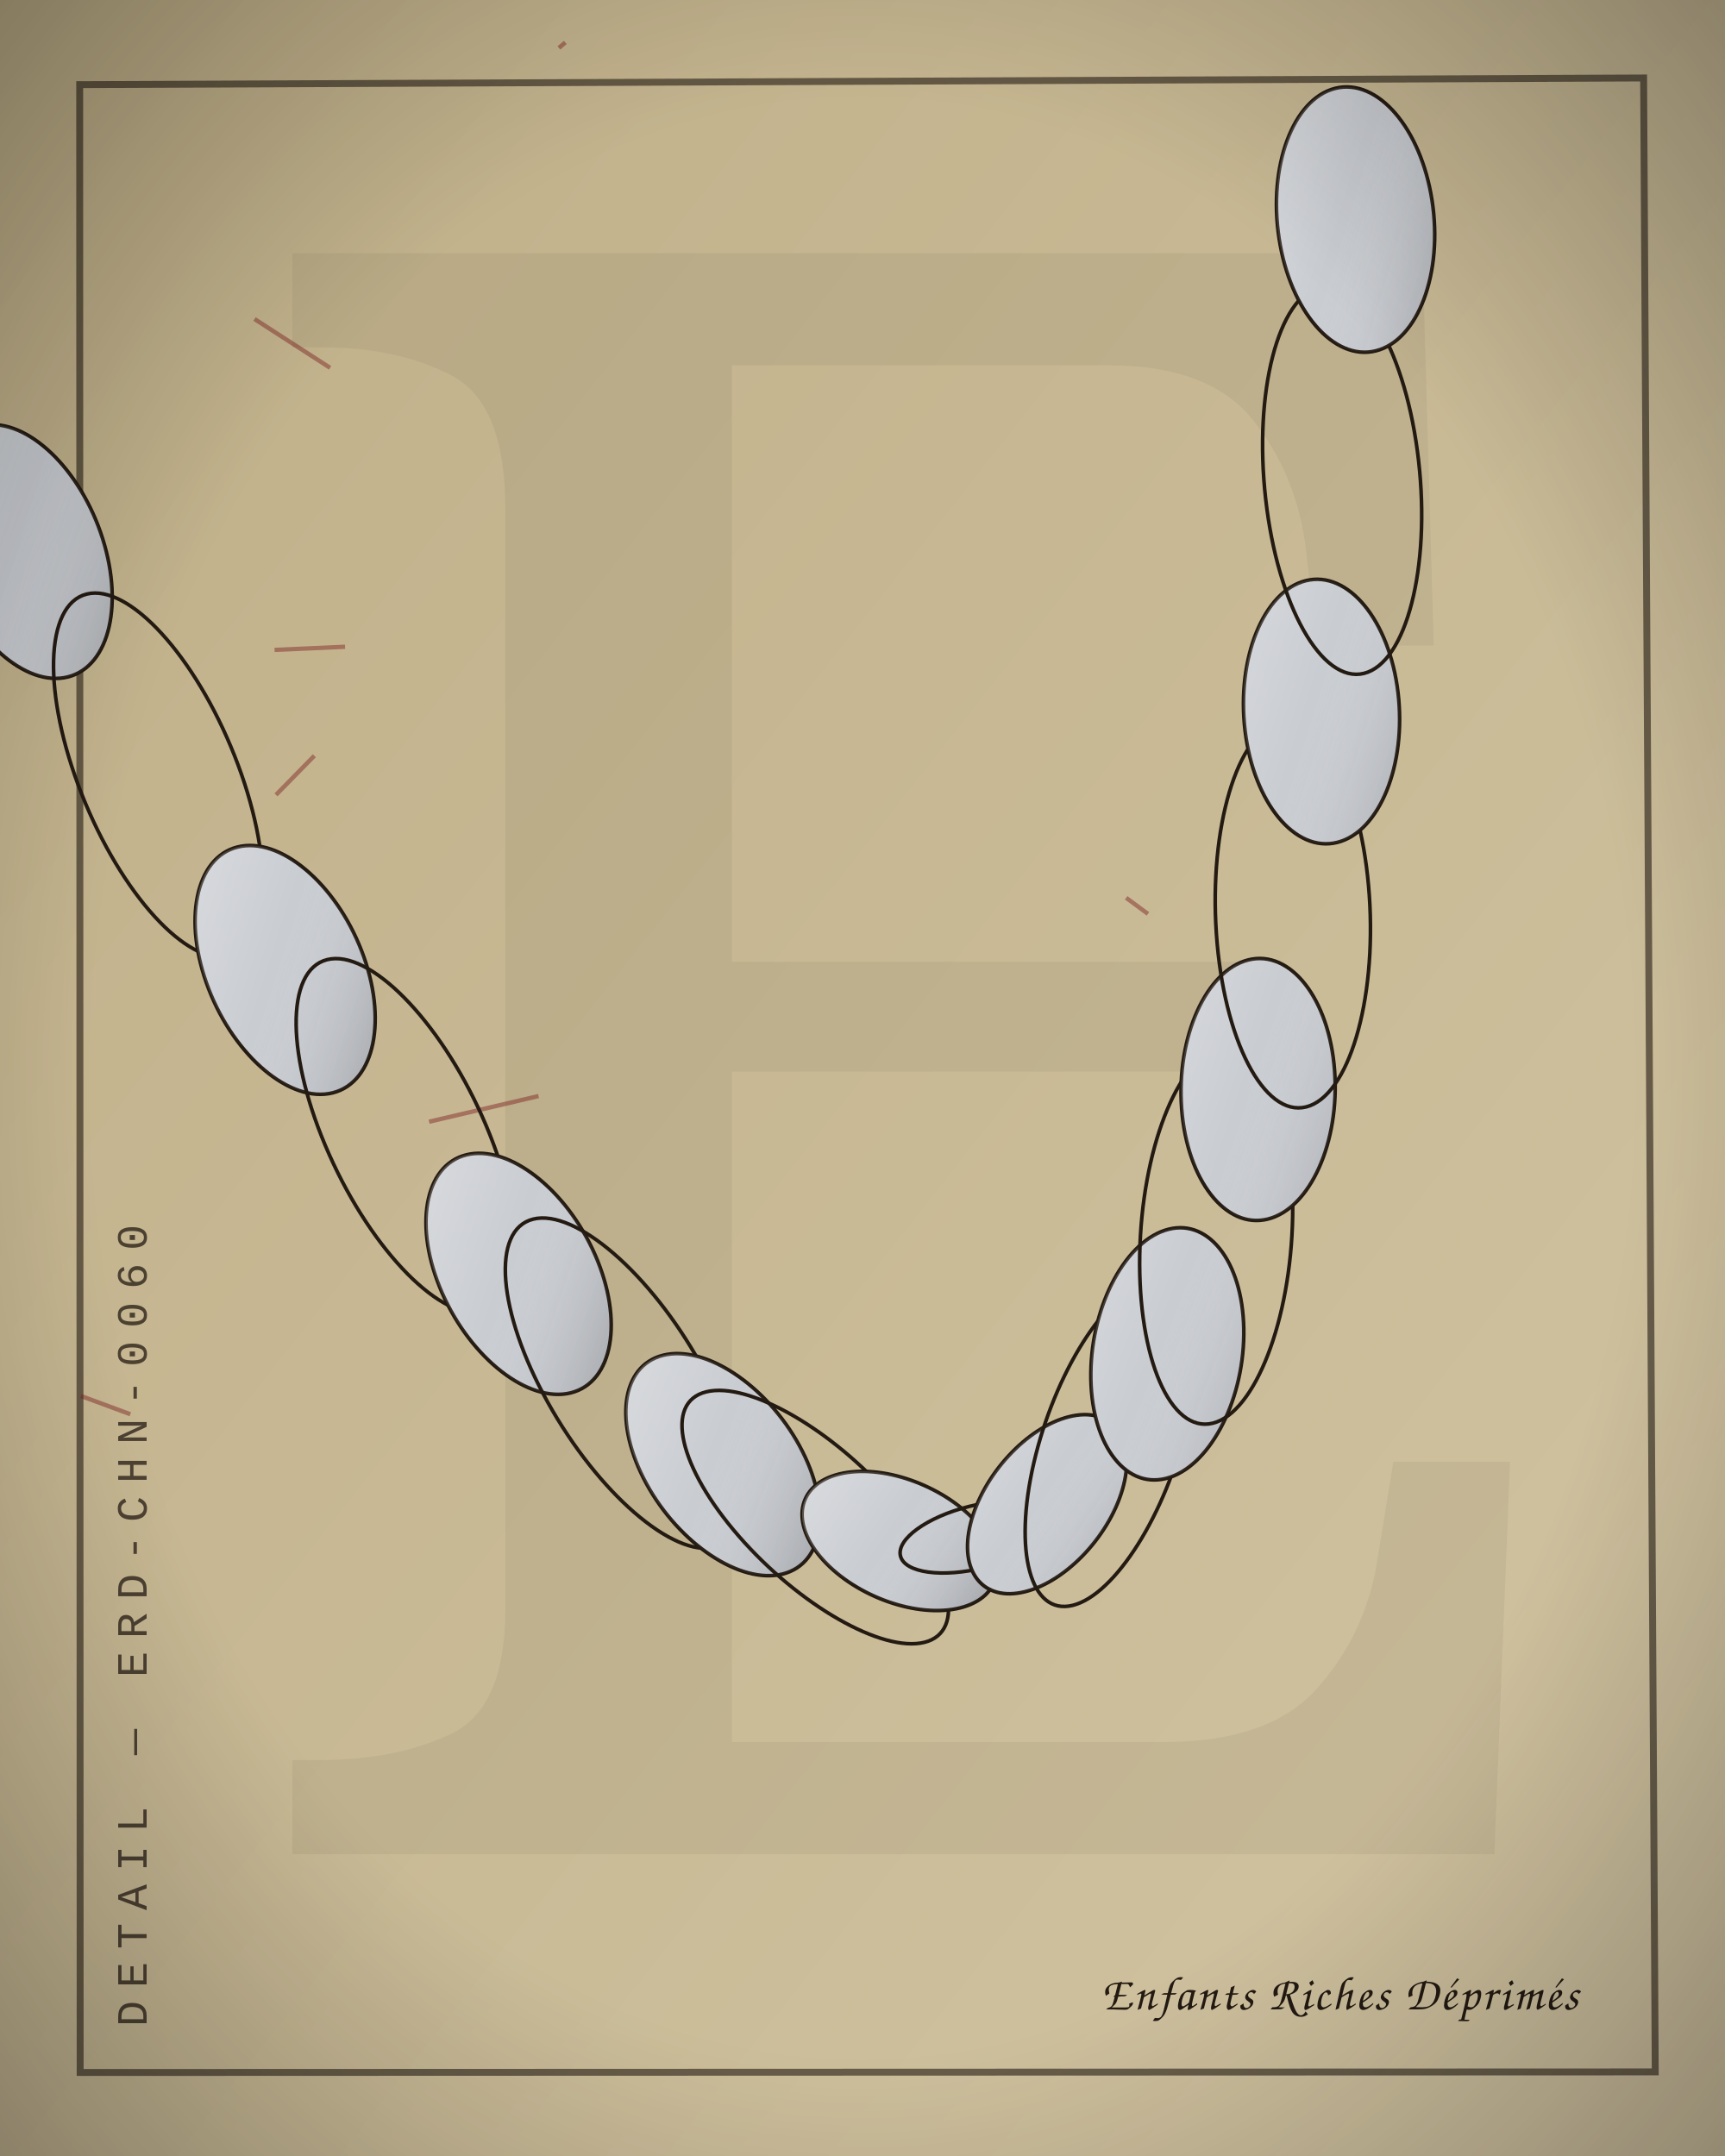
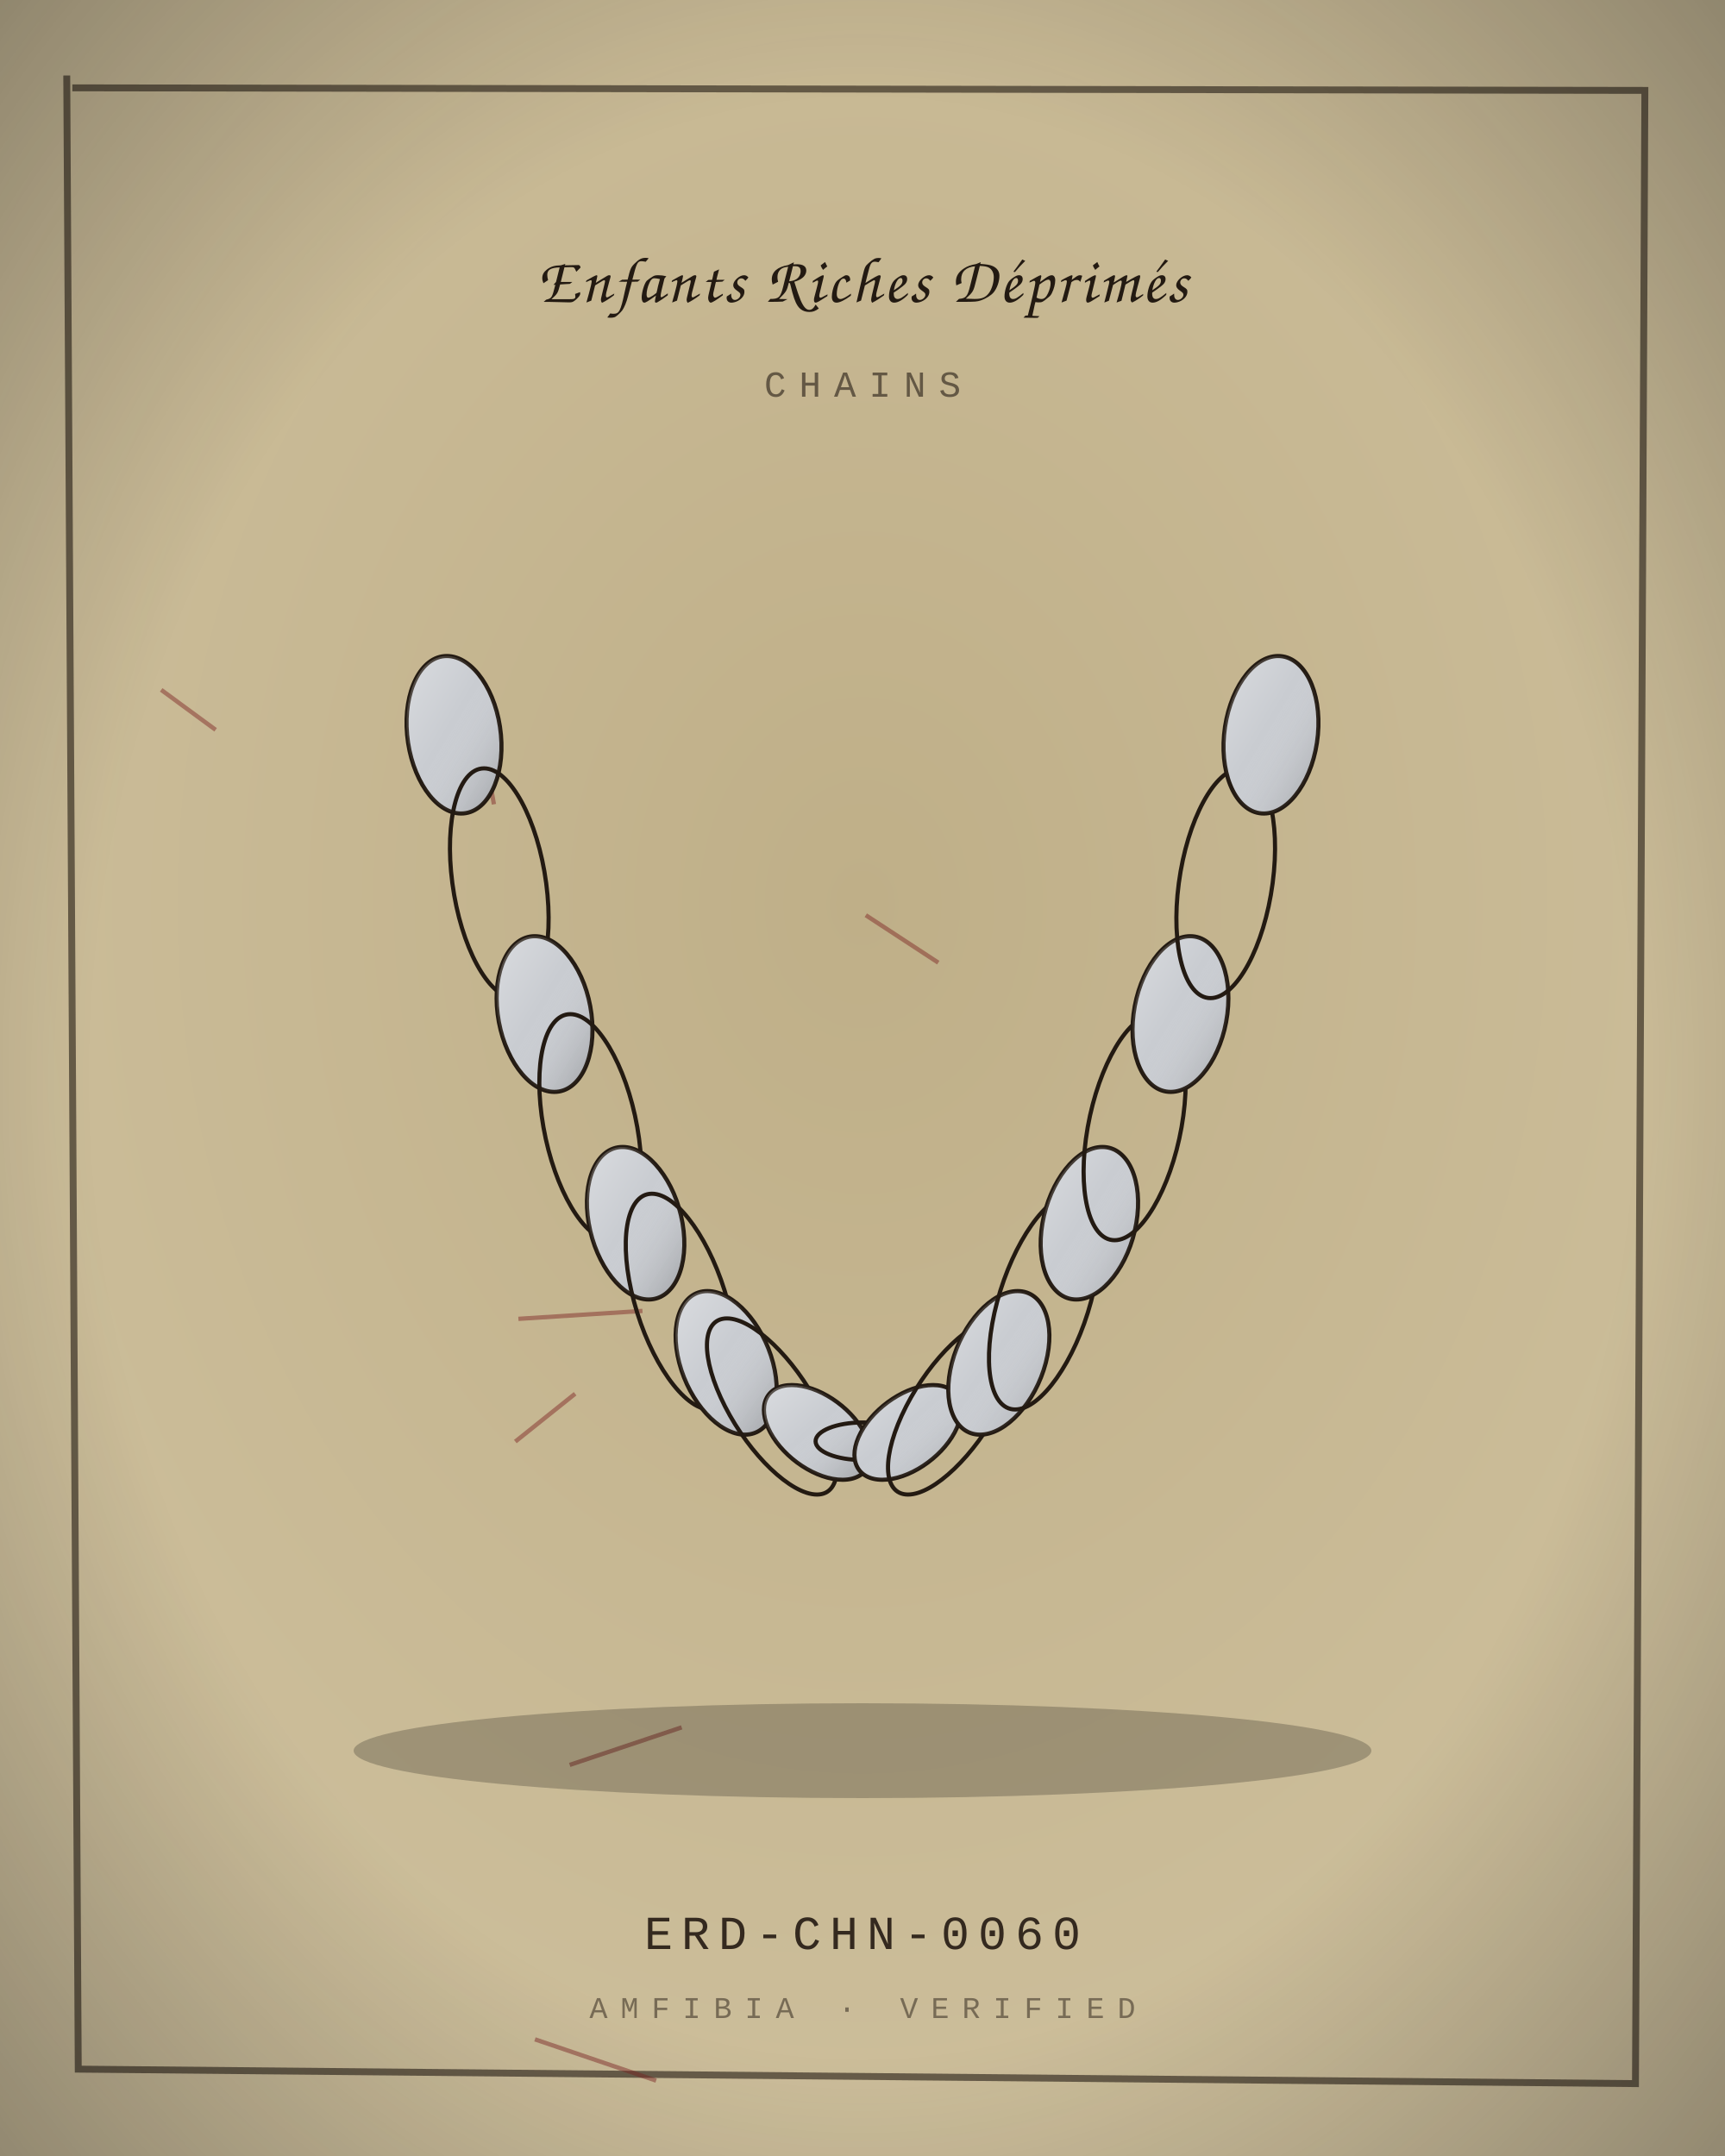
<svg xmlns="http://www.w3.org/2000/svg" viewBox="0 0 400 500" width="800" height="1000">
  <defs>
    <radialGradient id="bg" cx="50%" cy="42%" r="80%">
      <stop offset="0" stop-color="#BFAF88" />
      <stop offset="1" stop-color="#D2C4A2" />
    </radialGradient>
    <linearGradient id="bgd" x1="0" y1="0" x2="1" y2="1">
      <stop offset="0" stop-color="#BFAF88" />
      <stop offset="1" stop-color="#D2C4A2" />
    </linearGradient>
    <linearGradient id="sheen" x1="0" y1="0" x2="1" y2="1">
      <stop offset="0" stop-color="#fff" stop-opacity=".30" />
      <stop offset=".45" stop-color="#fff" stop-opacity="0" />
      <stop offset="1" stop-color="#000" stop-opacity=".22" />
    </linearGradient>
    <linearGradient id="multi" x1="0" y1="0" x2="1" y2="1">
      <stop offset="0" stop-color="#B3122E" />
      <stop offset=".35" stop-color="#C9A227" />
      <stop offset=".7" stop-color="#2F5D46" />
      <stop offset="1" stop-color="#3557A0" />
    </linearGradient>
    <radialGradient id="vig" cx="50%" cy="50%" r="75%">
      <stop offset=".6" stop-color="#000" stop-opacity="0" />
      <stop offset="1" stop-color="#000" stop-opacity=".35" />
    </radialGradient>
  </defs>
-   <rect width="400" height="500" fill="url(#bgd)" />
-   <text x="210" y="430" text-anchor="middle" font-family="Georgia, serif" font-size="520" fill="#231A12" opacity="0.06">E</text>
-   <path d="M18.482 19.632 L381.127 18.085 L383.827 480.496 L18.586 480.633 L18.478 18.827" fill="none" stroke="#231A12" stroke-width="1.6" opacity="0.6" />
-   <path d="M131.08 9.841 l-1.481 1.27" stroke="#7A1E1E" stroke-width="1" opacity="0.45" />
-   <path d="M80.016 149.988 l-16.35 0.729" stroke="#7A1E1E" stroke-width="1" opacity="0.45" />
-   <path d="M76.543 85.303 l-17.524 -11.321" stroke="#7A1E1E" stroke-width="1" opacity="0.45" />
-   <path d="M261.133 208.21 l5.057 3.732" stroke="#7A1E1E" stroke-width="1" opacity="0.45" />
-   <path d="M99.493 260.14 l25.386 -5.959" stroke="#7A1E1E" stroke-width="1" opacity="0.45" />
-   <path d="M18.781 323.746 l11.44 4.229" stroke="#7A1E1E" stroke-width="1" opacity="0.45" />
-   <path d="M63.995 184.34 l8.899 -9.077" stroke="#7A1E1E" stroke-width="1" opacity="0.45" />
-   <g transform="rotate(-14.0 200 250) translate(-15 20) scale(2.15)">
-     <path d="M17.5 30.0 a8.5 5 82 1 0 17.0 0 a8.5 5 82 1 0 -17.0 0" fill="#C9CCD1" stroke="#231A12" stroke-width="1.68" stroke-linejoin="round" stroke-linecap="round" vector-effect="non-scaling-stroke" />
+   <rect width="400" height="500" fill="url(#bg)" />
+   <path d="M16.776 20.368 L381.42 20.967 L379.24 483.215 L18.146 479.857 L15.477 17.509" fill="none" stroke="#231A12" stroke-width="1.6" opacity="0.6" />
+   <path d="M152.142 482.518 l-28.094 -9.572" stroke="#7A1E1E" stroke-width="1" opacity="0.45" />
+   <path d="M114.533 186.53 l-0.851 -4.792" stroke="#7A1E1E" stroke-width="1" opacity="0.45" />
+   <path d="M217.571 223.25 l-16.806 -11.002" stroke="#7A1E1E" stroke-width="1" opacity="0.45" />
+   <path d="M133.36 323.226 l-13.864 11.089" stroke="#7A1E1E" stroke-width="1" opacity="0.45" />
+   <path d="M158.068 400.594 l-25.962 8.706" stroke="#7A1E1E" stroke-width="1" opacity="0.45" />
+   <path d="M120.208 305.856 l28.77 -1.842" stroke="#7A1E1E" stroke-width="1" opacity="0.45" />
+   <path d="M37.377 159.986 l12.62 9.269" stroke="#7A1E1E" stroke-width="1" opacity="0.45" />
+   <ellipse cx="200" cy="406" rx="118" ry="11" fill="#000" opacity="0.22" />
+   <g transform="translate(72 132) scale(1.28)">
+     <path d="M17.5 30.0 a8.5 5 82 1 0 17.0 0 a8.5 5 82 1 0 -17.0 0" fill="#C9CCD1" stroke="#231A12" stroke-width="1.92" stroke-linejoin="round" stroke-linecap="round" vector-effect="non-scaling-stroke" />
    <path d="M17.5 30.0 a8.5 5 82 1 0 17.0 0 a8.5 5 82 1 0 -17.0 0" fill="url(#sheen)" stroke="none" />
-     <path d="M25.7 56.9 a8.5 3.4 81 1 0 17.0 0 a8.5 3.4 81 1 0 -17.0 0" fill="none" stroke="#231A12" stroke-width="1.68" stroke-linejoin="round" stroke-linecap="round" vector-effect="non-scaling-stroke" />
-     <path d="M33.9 80.6 a8.5 5 79 1 0 17.0 0 a8.5 5 79 1 0 -17.0 0" fill="#C9CCD1" stroke="#231A12" stroke-width="1.68" stroke-linejoin="round" stroke-linecap="round" vector-effect="non-scaling-stroke" />
+     <path d="M25.7 56.9 a8.5 3.4 81 1 0 17.0 0 a8.5 3.4 81 1 0 -17.0 0" fill="none" stroke="#231A12" stroke-width="1.92" stroke-linejoin="round" stroke-linecap="round" vector-effect="non-scaling-stroke" />
+     <path d="M33.9 80.6 a8.5 5 79 1 0 17.0 0 a8.5 5 79 1 0 -17.0 0" fill="#C9CCD1" stroke="#231A12" stroke-width="1.92" stroke-linejoin="round" stroke-linecap="round" vector-effect="non-scaling-stroke" />
    <path d="M33.9 80.6 a8.5 5 79 1 0 17.0 0 a8.5 5 79 1 0 -17.0 0" fill="url(#sheen)" stroke="none" />
-     <path d="M42.2 101.1 a8.5 3.4 78 1 0 17.0 0 a8.5 3.4 78 1 0 -17.0 0" fill="none" stroke="#231A12" stroke-width="1.68" stroke-linejoin="round" stroke-linecap="round" vector-effect="non-scaling-stroke" />
-     <path d="M50.4 118.5 a8.5 5 75 1 0 17.0 0 a8.5 5 75 1 0 -17.0 0" fill="#C9CCD1" stroke="#231A12" stroke-width="1.68" stroke-linejoin="round" stroke-linecap="round" vector-effect="non-scaling-stroke" />
+     <path d="M42.2 101.1 a8.5 3.4 78 1 0 17.0 0 a8.5 3.4 78 1 0 -17.0 0" fill="none" stroke="#231A12" stroke-width="1.92" stroke-linejoin="round" stroke-linecap="round" vector-effect="non-scaling-stroke" />
+     <path d="M50.4 118.5 a8.5 5 75 1 0 17.0 0 a8.5 5 75 1 0 -17.0 0" fill="#C9CCD1" stroke="#231A12" stroke-width="1.92" stroke-linejoin="round" stroke-linecap="round" vector-effect="non-scaling-stroke" />
    <path d="M50.4 118.5 a8.5 5 75 1 0 17.0 0 a8.5 5 75 1 0 -17.0 0" fill="url(#sheen)" stroke="none" />
-     <path d="M58.6 132.7 a8.5 3.4 72 1 0 17.0 0 a8.5 3.4 72 1 0 -17.0 0" fill="none" stroke="#231A12" stroke-width="1.68" stroke-linejoin="round" stroke-linecap="round" vector-effect="non-scaling-stroke" />
-     <path d="M66.8 143.8 a8.5 5 67 1 0 17.0 0 a8.5 5 67 1 0 -17.0 0" fill="#C9CCD1" stroke="#231A12" stroke-width="1.68" stroke-linejoin="round" stroke-linecap="round" vector-effect="non-scaling-stroke" />
+     <path d="M58.6 132.7 a8.5 3.4 72 1 0 17.0 0 a8.5 3.4 72 1 0 -17.0 0" fill="none" stroke="#231A12" stroke-width="1.92" stroke-linejoin="round" stroke-linecap="round" vector-effect="non-scaling-stroke" />
+     <path d="M66.8 143.8 a8.5 5 67 1 0 17.0 0 a8.5 5 67 1 0 -17.0 0" fill="#C9CCD1" stroke="#231A12" stroke-width="1.92" stroke-linejoin="round" stroke-linecap="round" vector-effect="non-scaling-stroke" />
    <path d="M66.8 143.8 a8.5 5 67 1 0 17.0 0 a8.5 5 67 1 0 -17.0 0" fill="url(#sheen)" stroke="none" />
-     <path d="M75.1 151.7 a8.5 3.4 57 1 0 17.0 0 a8.5 3.4 57 1 0 -17.0 0" fill="none" stroke="#231A12" stroke-width="1.68" stroke-linejoin="round" stroke-linecap="round" vector-effect="non-scaling-stroke" />
-     <path d="M83.3 156.4 a8.5 5 38 1 0 17.0 0 a8.5 5 38 1 0 -17.0 0" fill="#C9CCD1" stroke="#231A12" stroke-width="1.68" stroke-linejoin="round" stroke-linecap="round" vector-effect="non-scaling-stroke" />
+     <path d="M75.1 151.7 a8.5 3.4 57 1 0 17.0 0 a8.5 3.4 57 1 0 -17.0 0" fill="none" stroke="#231A12" stroke-width="1.92" stroke-linejoin="round" stroke-linecap="round" vector-effect="non-scaling-stroke" />
+     <path d="M83.3 156.4 a8.5 5 38 1 0 17.0 0 a8.5 5 38 1 0 -17.0 0" fill="#C9CCD1" stroke="#231A12" stroke-width="1.92" stroke-linejoin="round" stroke-linecap="round" vector-effect="non-scaling-stroke" />
    <path d="M83.3 156.4 a8.5 5 38 1 0 17.0 0 a8.5 5 38 1 0 -17.0 0" fill="url(#sheen)" stroke="none" />
-     <path d="M91.5 158.0 a8.5 3.4 0 1 0 17.0 0 a8.5 3.4 0 1 0 -17.0 0" fill="none" stroke="#231A12" stroke-width="1.68" stroke-linejoin="round" stroke-linecap="round" vector-effect="non-scaling-stroke" />
-     <path d="M99.7 156.4 a8.5 5 -38 1 0 17.0 0 a8.5 5 -38 1 0 -17.0 0" fill="#C9CCD1" stroke="#231A12" stroke-width="1.68" stroke-linejoin="round" stroke-linecap="round" vector-effect="non-scaling-stroke" />
+     <path d="M91.5 158.0 a8.5 3.4 0 1 0 17.0 0 a8.5 3.4 0 1 0 -17.0 0" fill="none" stroke="#231A12" stroke-width="1.92" stroke-linejoin="round" stroke-linecap="round" vector-effect="non-scaling-stroke" />
+     <path d="M99.7 156.4 a8.5 5 -38 1 0 17.0 0 a8.5 5 -38 1 0 -17.0 0" fill="#C9CCD1" stroke="#231A12" stroke-width="1.92" stroke-linejoin="round" stroke-linecap="round" vector-effect="non-scaling-stroke" />
    <path d="M99.7 156.4 a8.5 5 -38 1 0 17.0 0 a8.5 5 -38 1 0 -17.0 0" fill="url(#sheen)" stroke="none" />
-     <path d="M107.9 151.7 a8.5 3.4 -57 1 0 17.0 0 a8.5 3.4 -57 1 0 -17.0 0" fill="none" stroke="#231A12" stroke-width="1.68" stroke-linejoin="round" stroke-linecap="round" vector-effect="non-scaling-stroke" />
-     <path d="M116.2 143.8 a8.5 5 -67 1 0 17.0 0 a8.5 5 -67 1 0 -17.0 0" fill="#C9CCD1" stroke="#231A12" stroke-width="1.68" stroke-linejoin="round" stroke-linecap="round" vector-effect="non-scaling-stroke" />
+     <path d="M107.9 151.7 a8.5 3.4 -57 1 0 17.0 0 a8.5 3.4 -57 1 0 -17.0 0" fill="none" stroke="#231A12" stroke-width="1.92" stroke-linejoin="round" stroke-linecap="round" vector-effect="non-scaling-stroke" />
+     <path d="M116.2 143.8 a8.5 5 -67 1 0 17.0 0 a8.5 5 -67 1 0 -17.0 0" fill="#C9CCD1" stroke="#231A12" stroke-width="1.92" stroke-linejoin="round" stroke-linecap="round" vector-effect="non-scaling-stroke" />
    <path d="M116.2 143.8 a8.5 5 -67 1 0 17.0 0 a8.5 5 -67 1 0 -17.0 0" fill="url(#sheen)" stroke="none" />
-     <path d="M124.4 132.7 a8.5 3.4 -72 1 0 17.0 0 a8.5 3.4 -72 1 0 -17.0 0" fill="none" stroke="#231A12" stroke-width="1.68" stroke-linejoin="round" stroke-linecap="round" vector-effect="non-scaling-stroke" />
-     <path d="M132.6 118.5 a8.5 5 -75 1 0 17.0 0 a8.5 5 -75 1 0 -17.0 0" fill="#C9CCD1" stroke="#231A12" stroke-width="1.68" stroke-linejoin="round" stroke-linecap="round" vector-effect="non-scaling-stroke" />
+     <path d="M124.4 132.7 a8.5 3.4 -72 1 0 17.0 0 a8.5 3.4 -72 1 0 -17.0 0" fill="none" stroke="#231A12" stroke-width="1.92" stroke-linejoin="round" stroke-linecap="round" vector-effect="non-scaling-stroke" />
+     <path d="M132.6 118.5 a8.5 5 -75 1 0 17.0 0 a8.5 5 -75 1 0 -17.0 0" fill="#C9CCD1" stroke="#231A12" stroke-width="1.92" stroke-linejoin="round" stroke-linecap="round" vector-effect="non-scaling-stroke" />
    <path d="M132.6 118.5 a8.5 5 -75 1 0 17.0 0 a8.5 5 -75 1 0 -17.0 0" fill="url(#sheen)" stroke="none" />
-     <path d="M140.8 101.1 a8.5 3.4 -78 1 0 17.0 0 a8.5 3.4 -78 1 0 -17.0 0" fill="none" stroke="#231A12" stroke-width="1.68" stroke-linejoin="round" stroke-linecap="round" vector-effect="non-scaling-stroke" />
-     <path d="M149.1 80.6 a8.5 5 -79 1 0 17.0 0 a8.5 5 -79 1 0 -17.0 0" fill="#C9CCD1" stroke="#231A12" stroke-width="1.68" stroke-linejoin="round" stroke-linecap="round" vector-effect="non-scaling-stroke" />
+     <path d="M140.8 101.1 a8.5 3.4 -78 1 0 17.0 0 a8.5 3.4 -78 1 0 -17.0 0" fill="none" stroke="#231A12" stroke-width="1.92" stroke-linejoin="round" stroke-linecap="round" vector-effect="non-scaling-stroke" />
+     <path d="M149.1 80.6 a8.5 5 -79 1 0 17.0 0 a8.5 5 -79 1 0 -17.0 0" fill="#C9CCD1" stroke="#231A12" stroke-width="1.92" stroke-linejoin="round" stroke-linecap="round" vector-effect="non-scaling-stroke" />
    <path d="M149.1 80.6 a8.5 5 -79 1 0 17.0 0 a8.5 5 -79 1 0 -17.0 0" fill="url(#sheen)" stroke="none" />
-     <path d="M157.3 56.9 a8.5 3.4 -81 1 0 17.0 0 a8.5 3.4 -81 1 0 -17.0 0" fill="none" stroke="#231A12" stroke-width="1.68" stroke-linejoin="round" stroke-linecap="round" vector-effect="non-scaling-stroke" />
-     <path d="M165.5 30.0 a8.5 5 -82 1 0 17.0 0 a8.5 5 -82 1 0 -17.0 0" fill="#C9CCD1" stroke="#231A12" stroke-width="1.68" stroke-linejoin="round" stroke-linecap="round" vector-effect="non-scaling-stroke" />
+     <path d="M157.3 56.9 a8.5 3.4 -81 1 0 17.0 0 a8.5 3.4 -81 1 0 -17.0 0" fill="none" stroke="#231A12" stroke-width="1.92" stroke-linejoin="round" stroke-linecap="round" vector-effect="non-scaling-stroke" />
+     <path d="M165.5 30.0 a8.5 5 -82 1 0 17.0 0 a8.5 5 -82 1 0 -17.0 0" fill="#C9CCD1" stroke="#231A12" stroke-width="1.92" stroke-linejoin="round" stroke-linecap="round" vector-effect="non-scaling-stroke" />
    <path d="M165.5 30.0 a8.5 5 -82 1 0 17.0 0 a8.5 5 -82 1 0 -17.0 0" fill="url(#sheen)" stroke="none" />
  </g>
-   <g transform="translate(34 470) rotate(-90)">
-     <text x="0" y="0" text-anchor="start" font-family="'Courier New', Courier, monospace" font-size="10" letter-spacing="3" fill="#231A12" opacity="0.75">DETAIL — ERD-CHN-0060</text>
+   <g>
+     <text x="200" y="70" text-anchor="middle" font-size="15" fill="#231A12" font-family="'Segoe Script', 'Brush Script MT', 'Comic Sans MS', cursive" font-weight="400" letter-spacing="0.75">Enfants Riches Déprimés</text>
  </g>
-   <g>
-     <text x="366" y="466" text-anchor="end" font-size="11" fill="#231A12" font-family="'Segoe Script', 'Brush Script MT', 'Comic Sans MS', cursive" font-weight="400" letter-spacing="0.55">Enfants Riches Déprimés</text>
-   </g>
+   <text x="200" y="92" text-anchor="middle" font-family="'Courier New', Courier, monospace" font-size="8.5" letter-spacing="3" fill="#231A12" opacity="0.6">CHAINS</text>
+   <text x="200" y="452" text-anchor="middle" font-family="'Courier New', Courier, monospace" font-size="11" letter-spacing="2" fill="#231A12" opacity="0.9">ERD-CHN-0060</text>
+   <text x="200" y="468" text-anchor="middle" font-family="'Courier New', Courier, monospace" font-size="7" letter-spacing="3" fill="#231A12" opacity="0.5">AMFIBIA · VERIFIED</text>
  <rect width="400" height="500" fill="url(#vig)" />
</svg>
